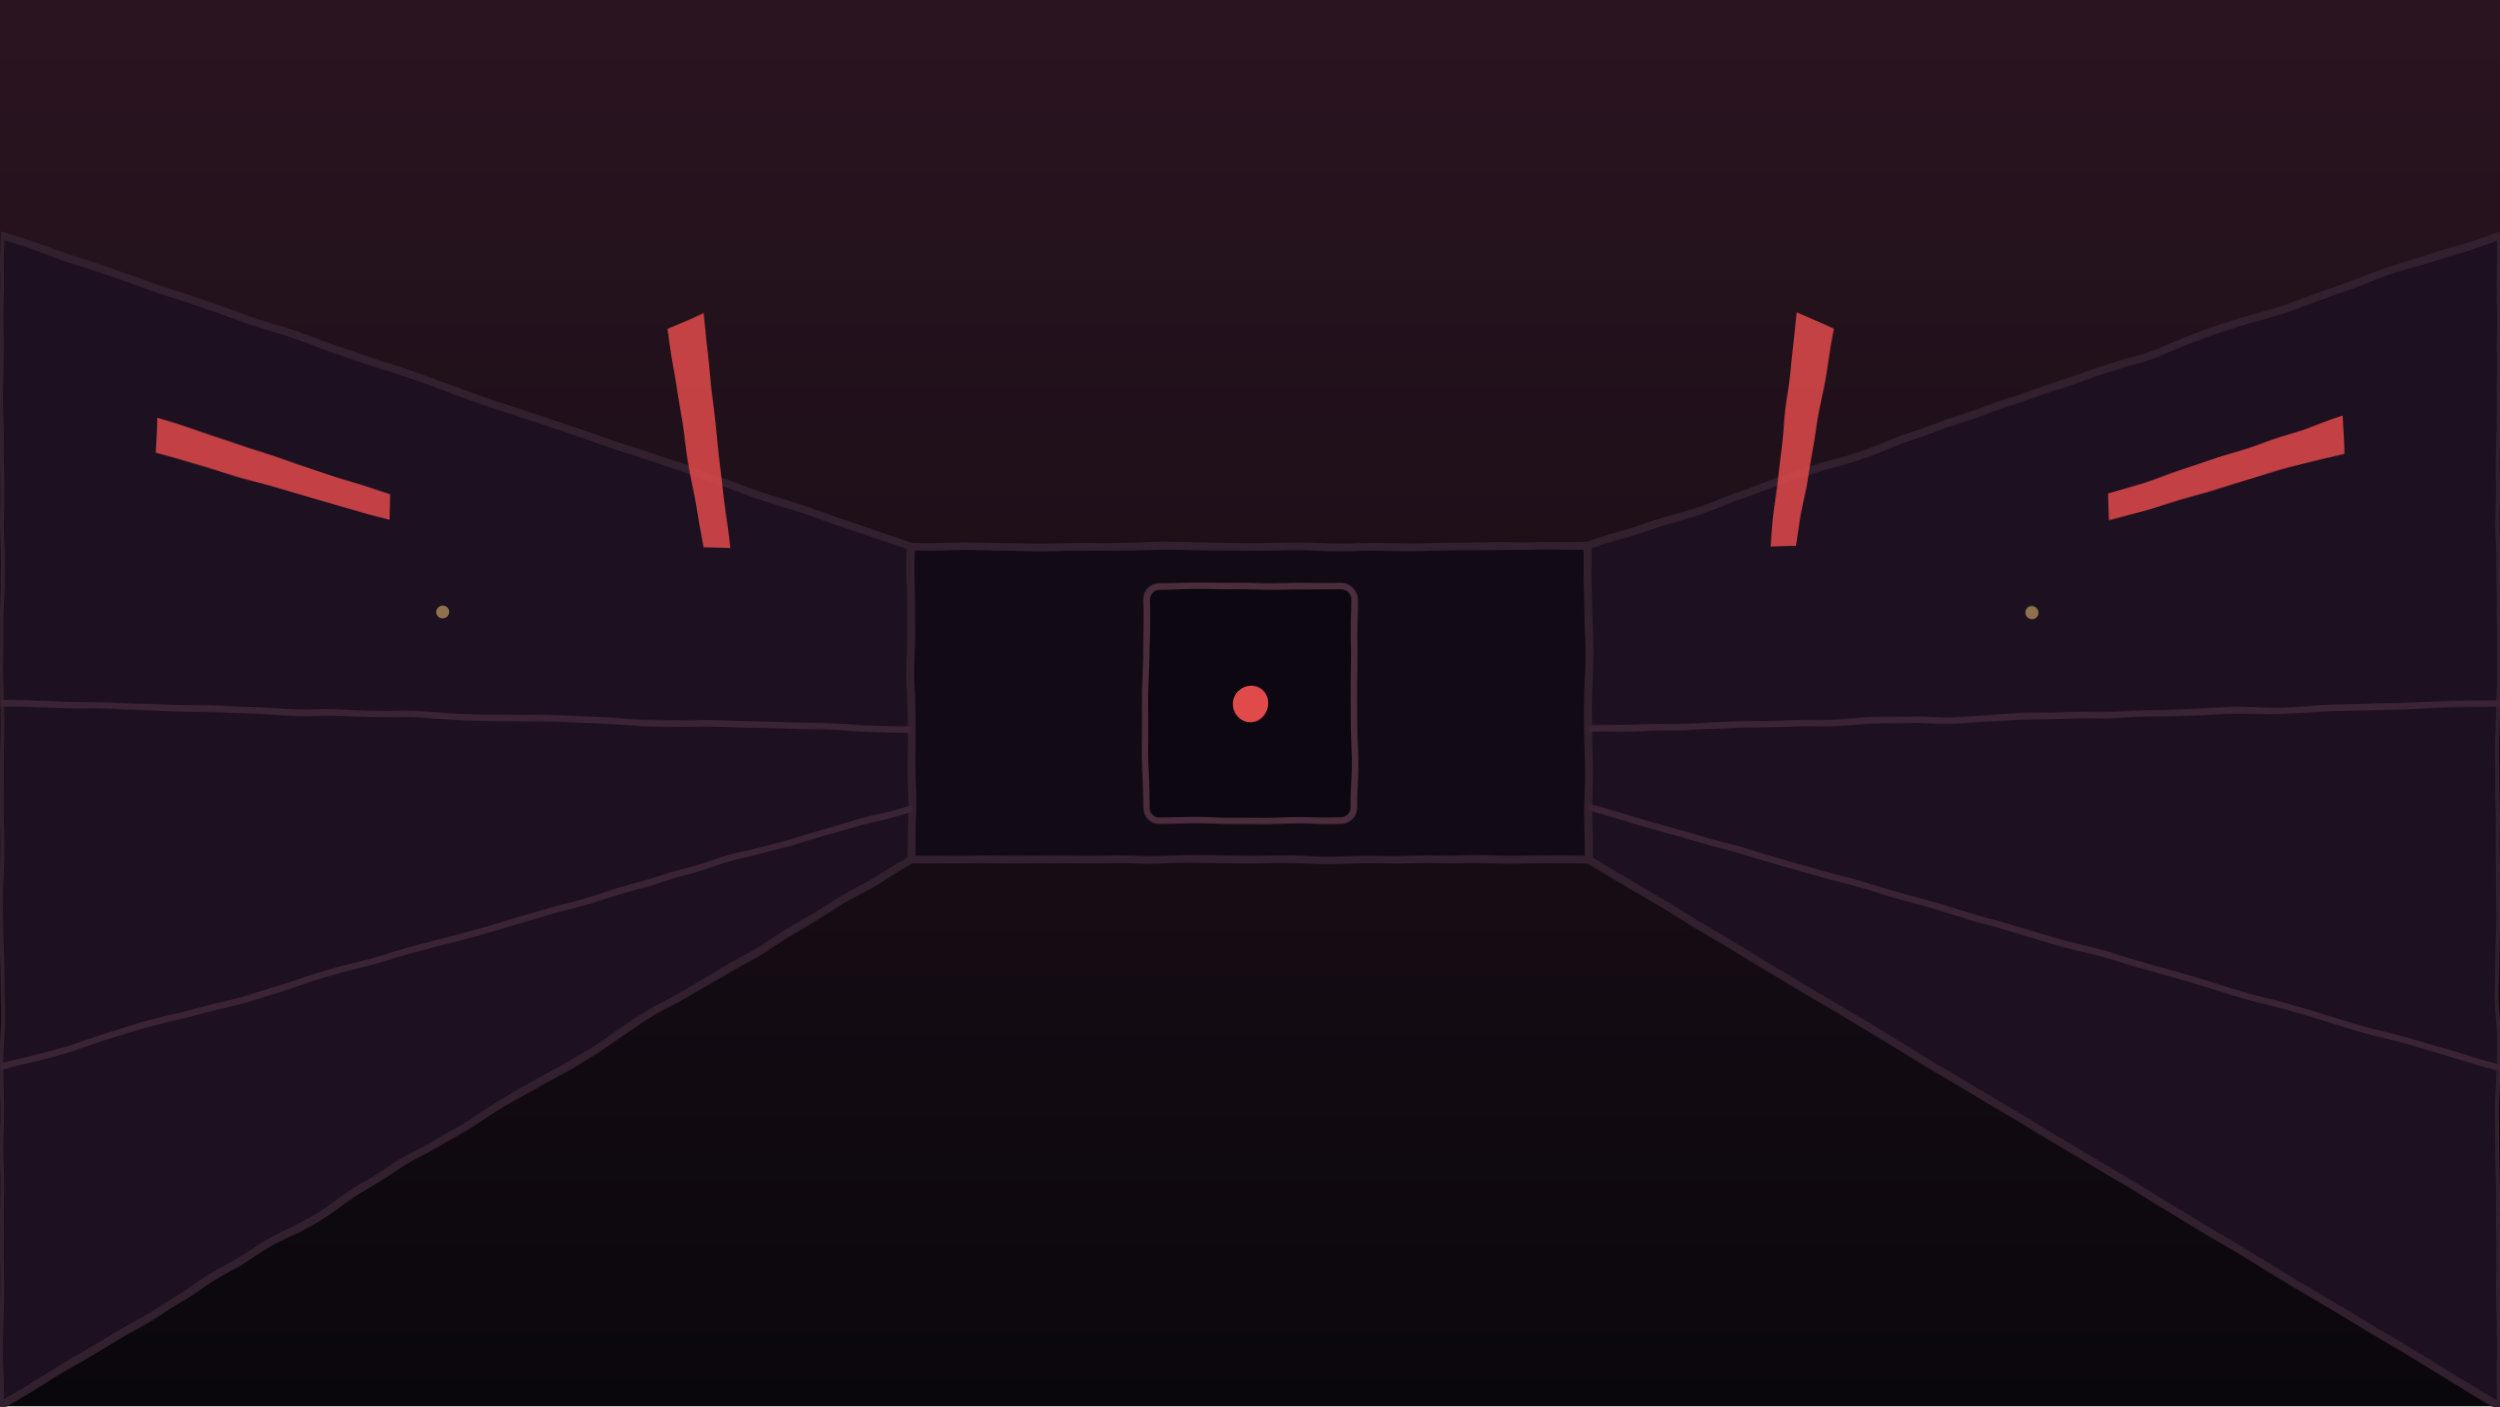
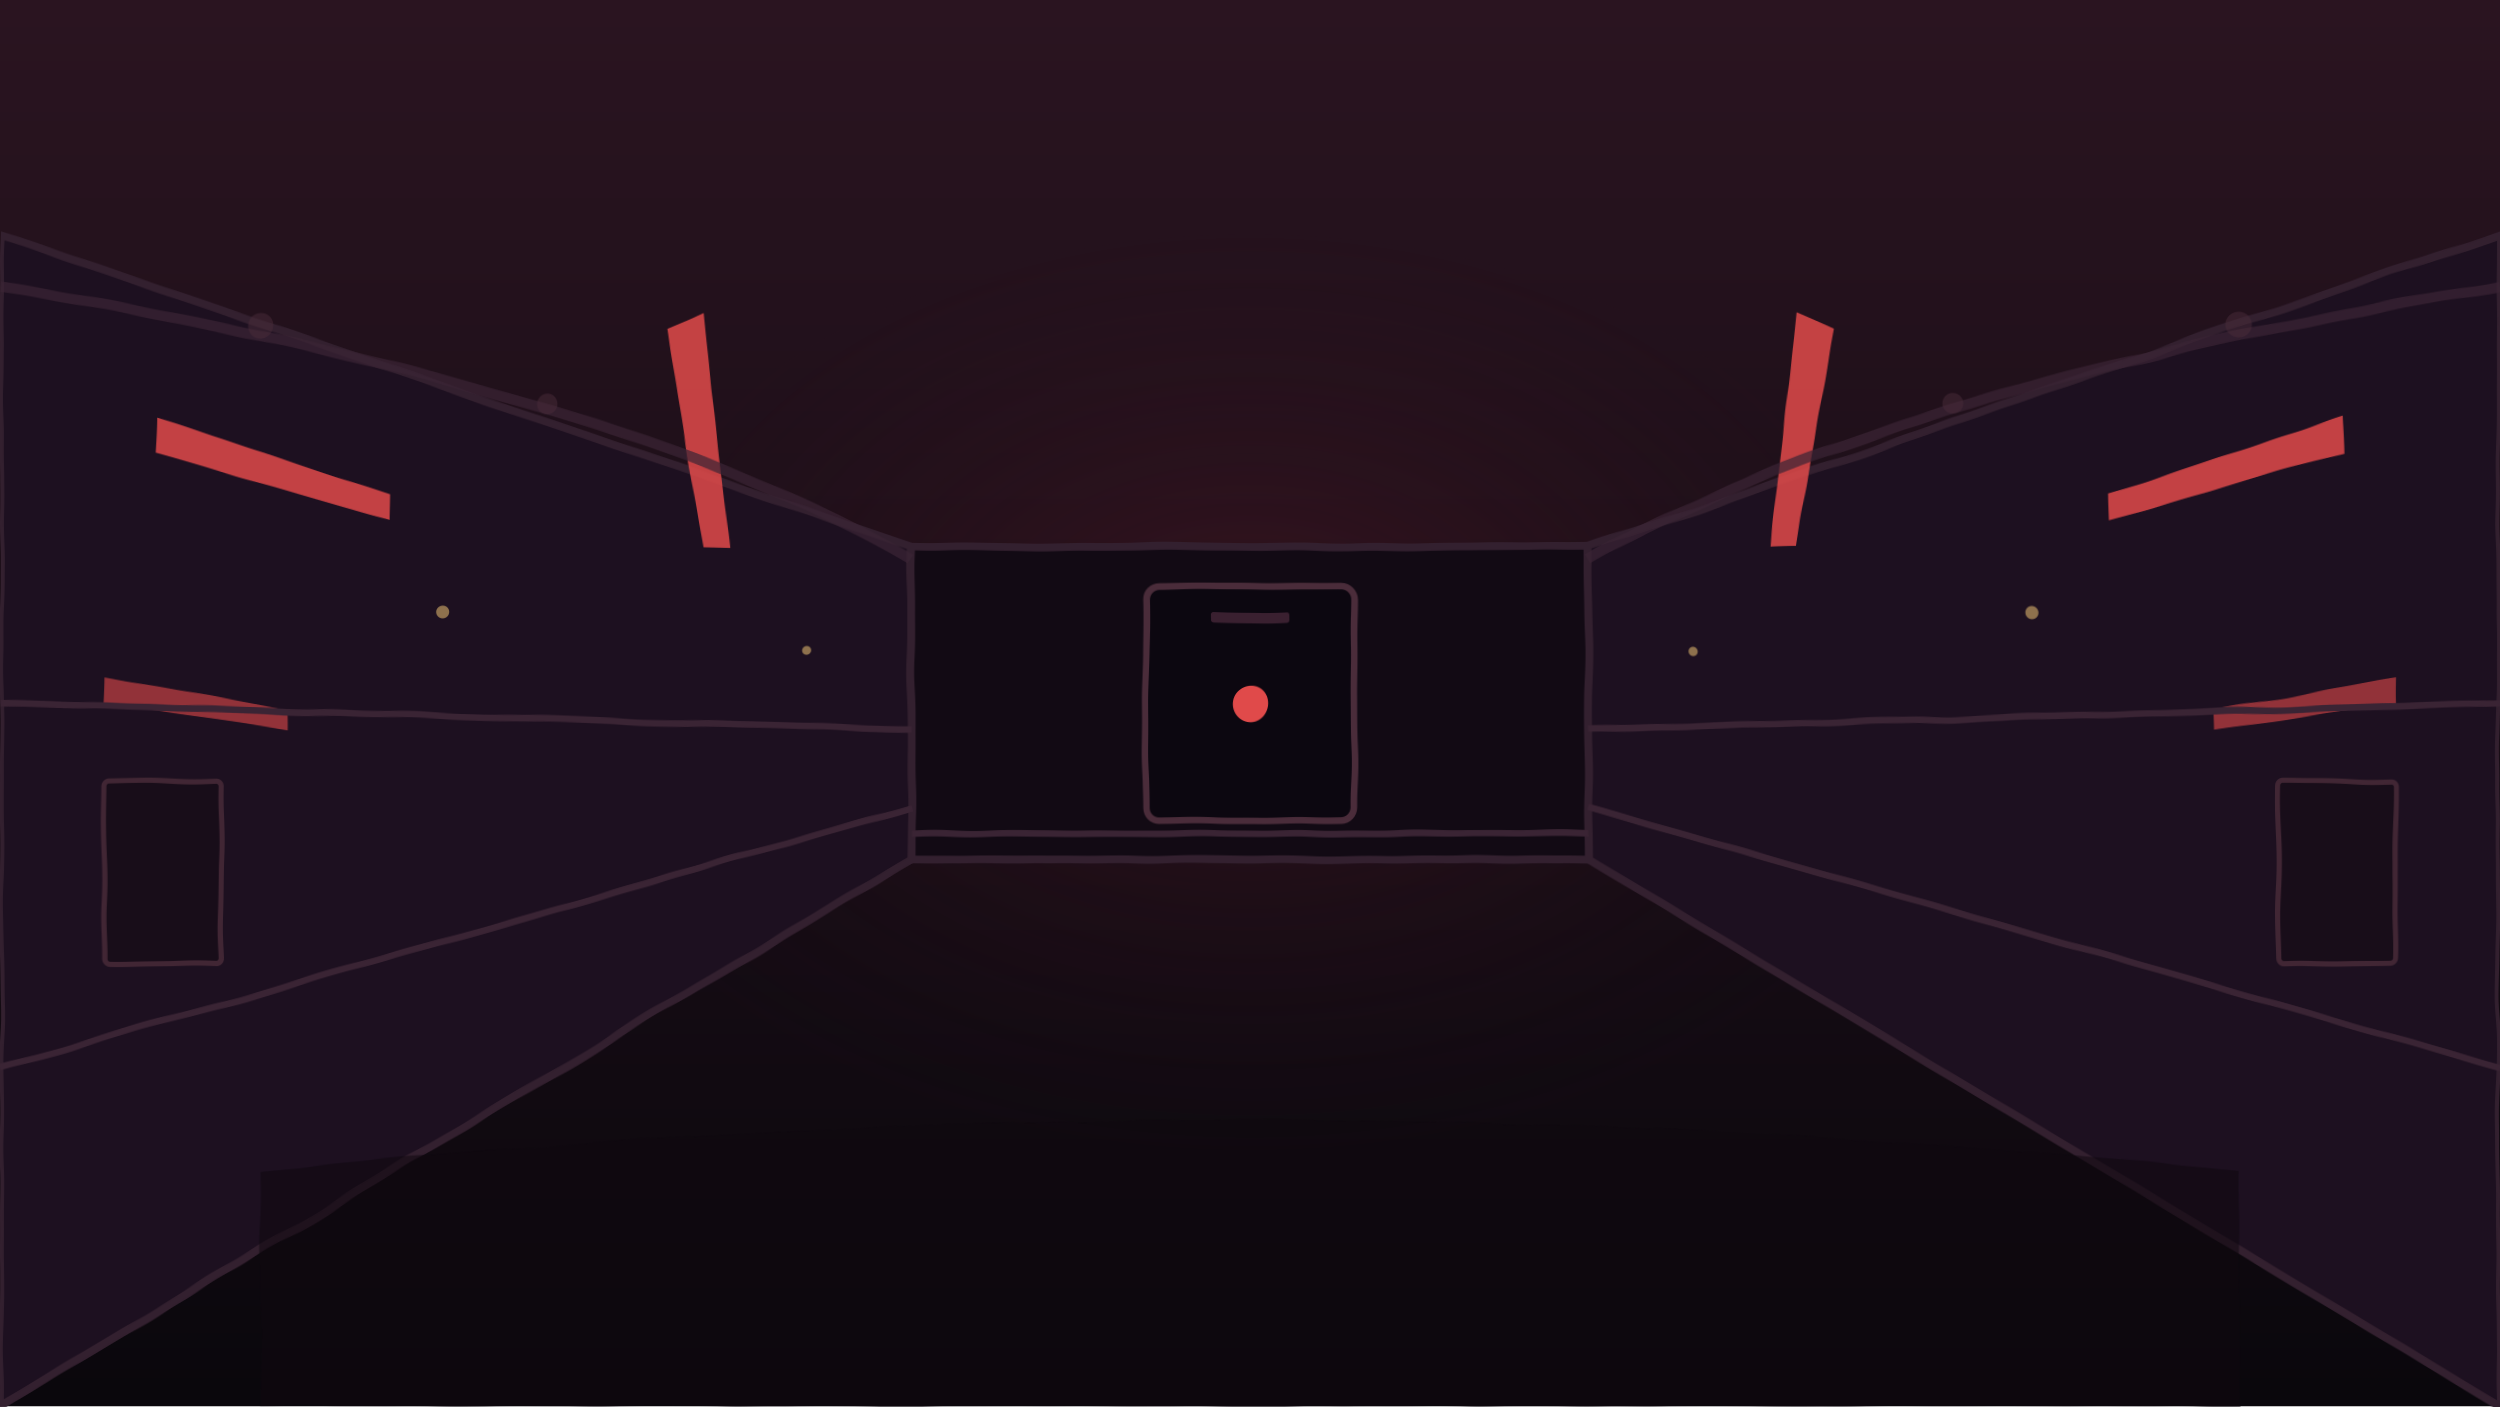
<svg xmlns="http://www.w3.org/2000/svg" viewBox="0 0 1920 1080">
  <defs>
    <linearGradient id="corr" x1="0" y1="0" x2="0" y2="1">
      <stop offset="0" stop-color="#2a1420" />
      <stop offset="0.55" stop-color="#180d16" />
      <stop offset="1" stop-color="#0a070c" />
    </linearGradient>
+     <radialGradient id="alertGlow" cx="0.5" cy="0.45" r="0.55">
+       <stop offset="0" stop-color="#5a1a28" stop-opacity="0.45" />
+       <stop offset="1" stop-color="#180d16" stop-opacity="0" />
+     </radialGradient>
    <filter id="rq4">
      <feTurbulence type="fractalNoise" baseFrequency="0.015" numOctaves="2" result="n" />
      <feDisplacementMap in="SourceGraphic" in2="n" scale="4" />
    </filter>
  </defs>
  <rect width="1920" height="1080" fill="url(#corr)" />
+   <ellipse cx="960" cy="540" rx="520" ry="360" fill="url(#alertGlow)" />
  <g filter="url(#rq4)">
    <path d="M0 180 L700 420 L700 660 L0 1080Z" fill="#1d1020" stroke="#33202f" stroke-width="6" />
    <path d="M1920 180 L1220 420 L1220 660 L1920 1080Z" fill="#1d1020" stroke="#33202f" stroke-width="6" />
    <path d="M700 420 L1220 420 L1220 660 L700 660Z" fill="#120a14" stroke="#33202f" stroke-width="6" />
    <rect x="880" y="450" width="160" height="180" rx="10" fill="#0c0710" stroke="#4a2c3a" stroke-width="5" />
    <circle cx="960" cy="540" r="14" fill="#e04a4a" />
+     <rect x="930" y="470" width="60" height="8" rx="2" fill="#3a2030" />
    <g fill="#e04a4a" opacity="0.85">
      <path d="M120 320 L300 380 L300 400 L120 348Z" />
      <path d="M1800 320 L1620 380 L1620 400 L1800 348Z" />
      <path d="M540 240 L560 420 L540 420 L512 252Z" />
      <path d="M1380 240 L1360 420 L1380 420 L1408 252Z" />
+       <path d="M80 520 L220 545 L220 560 L80 540Z" opacity="0.7" />
+       <path d="M1840 520 L1700 545 L1700 560 L1840 540Z" opacity="0.7" />
+     </g>
+     <g stroke="#3a2434" stroke-width="8" fill="none" opacity="0.7">
+       <path d="M0 220 Q480 300 700 430" />
+       <path d="M1920 220 Q1440 300 1220 430" />
+     </g>
+     <g fill="#4a2c3a" opacity="0.5">
+       <circle cx="200" cy="250" r="10" />
+       <circle cx="420" cy="310" r="8" />
+       <circle cx="1720" cy="250" r="10" />
+       <circle cx="1500" cy="310" r="8" />
    </g>
    <g stroke="#3a2434" stroke-width="5">
      <path d="M0 540 L700 560" />
      <path d="M1920 540 L1220 560" />
      <path d="M0 820 L700 620" />
      <path d="M1920 820 L1220 620" />
+       <path d="M700 640 L1220 640" />
+     </g>
+     <g stroke="#4a2c3a" stroke-width="4" fill="#160c18" opacity="0.8">
+       <rect x="80" y="600" width="90" height="140" rx="4" />
+       <rect x="1750" y="600" width="90" height="140" rx="4" />
    </g>
    <g fill="#ffd27a" opacity="0.5">
      <circle cx="340" cy="470" r="5" />
      <circle cx="1560" cy="470" r="5" />
+       <circle cx="620" cy="500" r="3.5" />
+       <circle cx="1300" cy="500" r="3.5" />
    </g>
+     <path d="M200 900 Q960 820 1720 900 L1720 1080 L200 1080Z" fill="#0e080f" opacity="0.55" />
  </g>
</svg>
